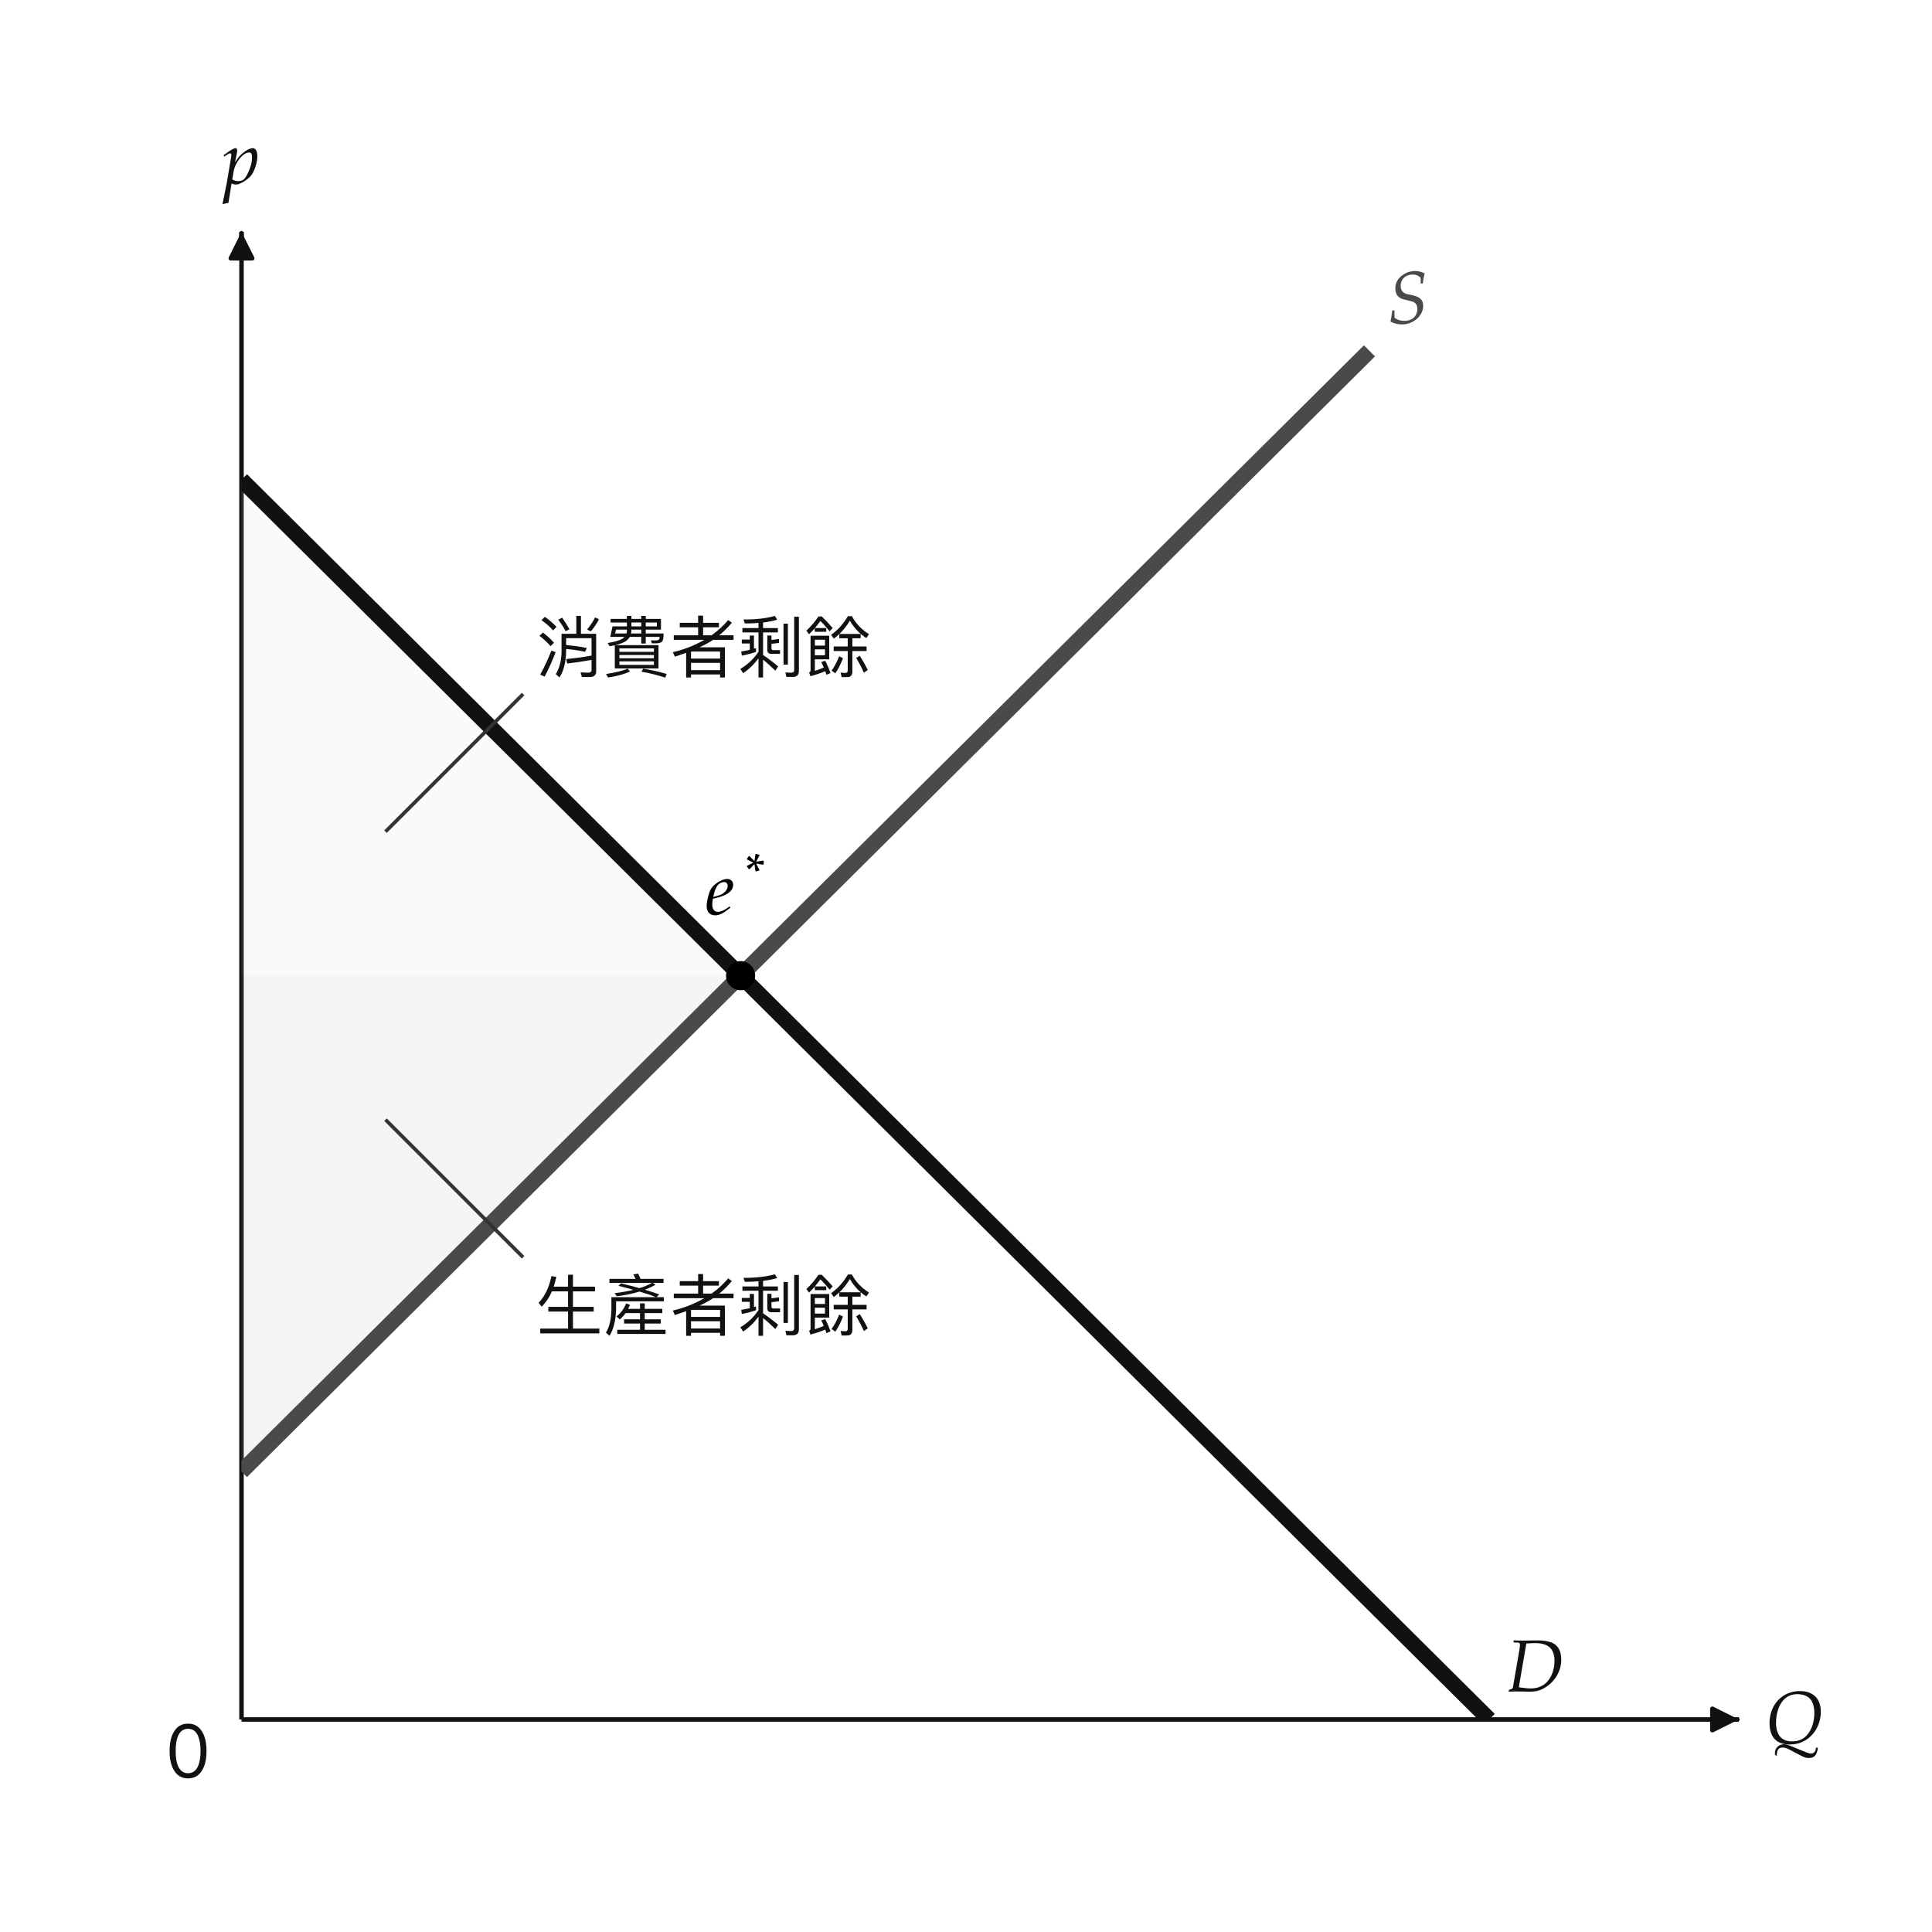
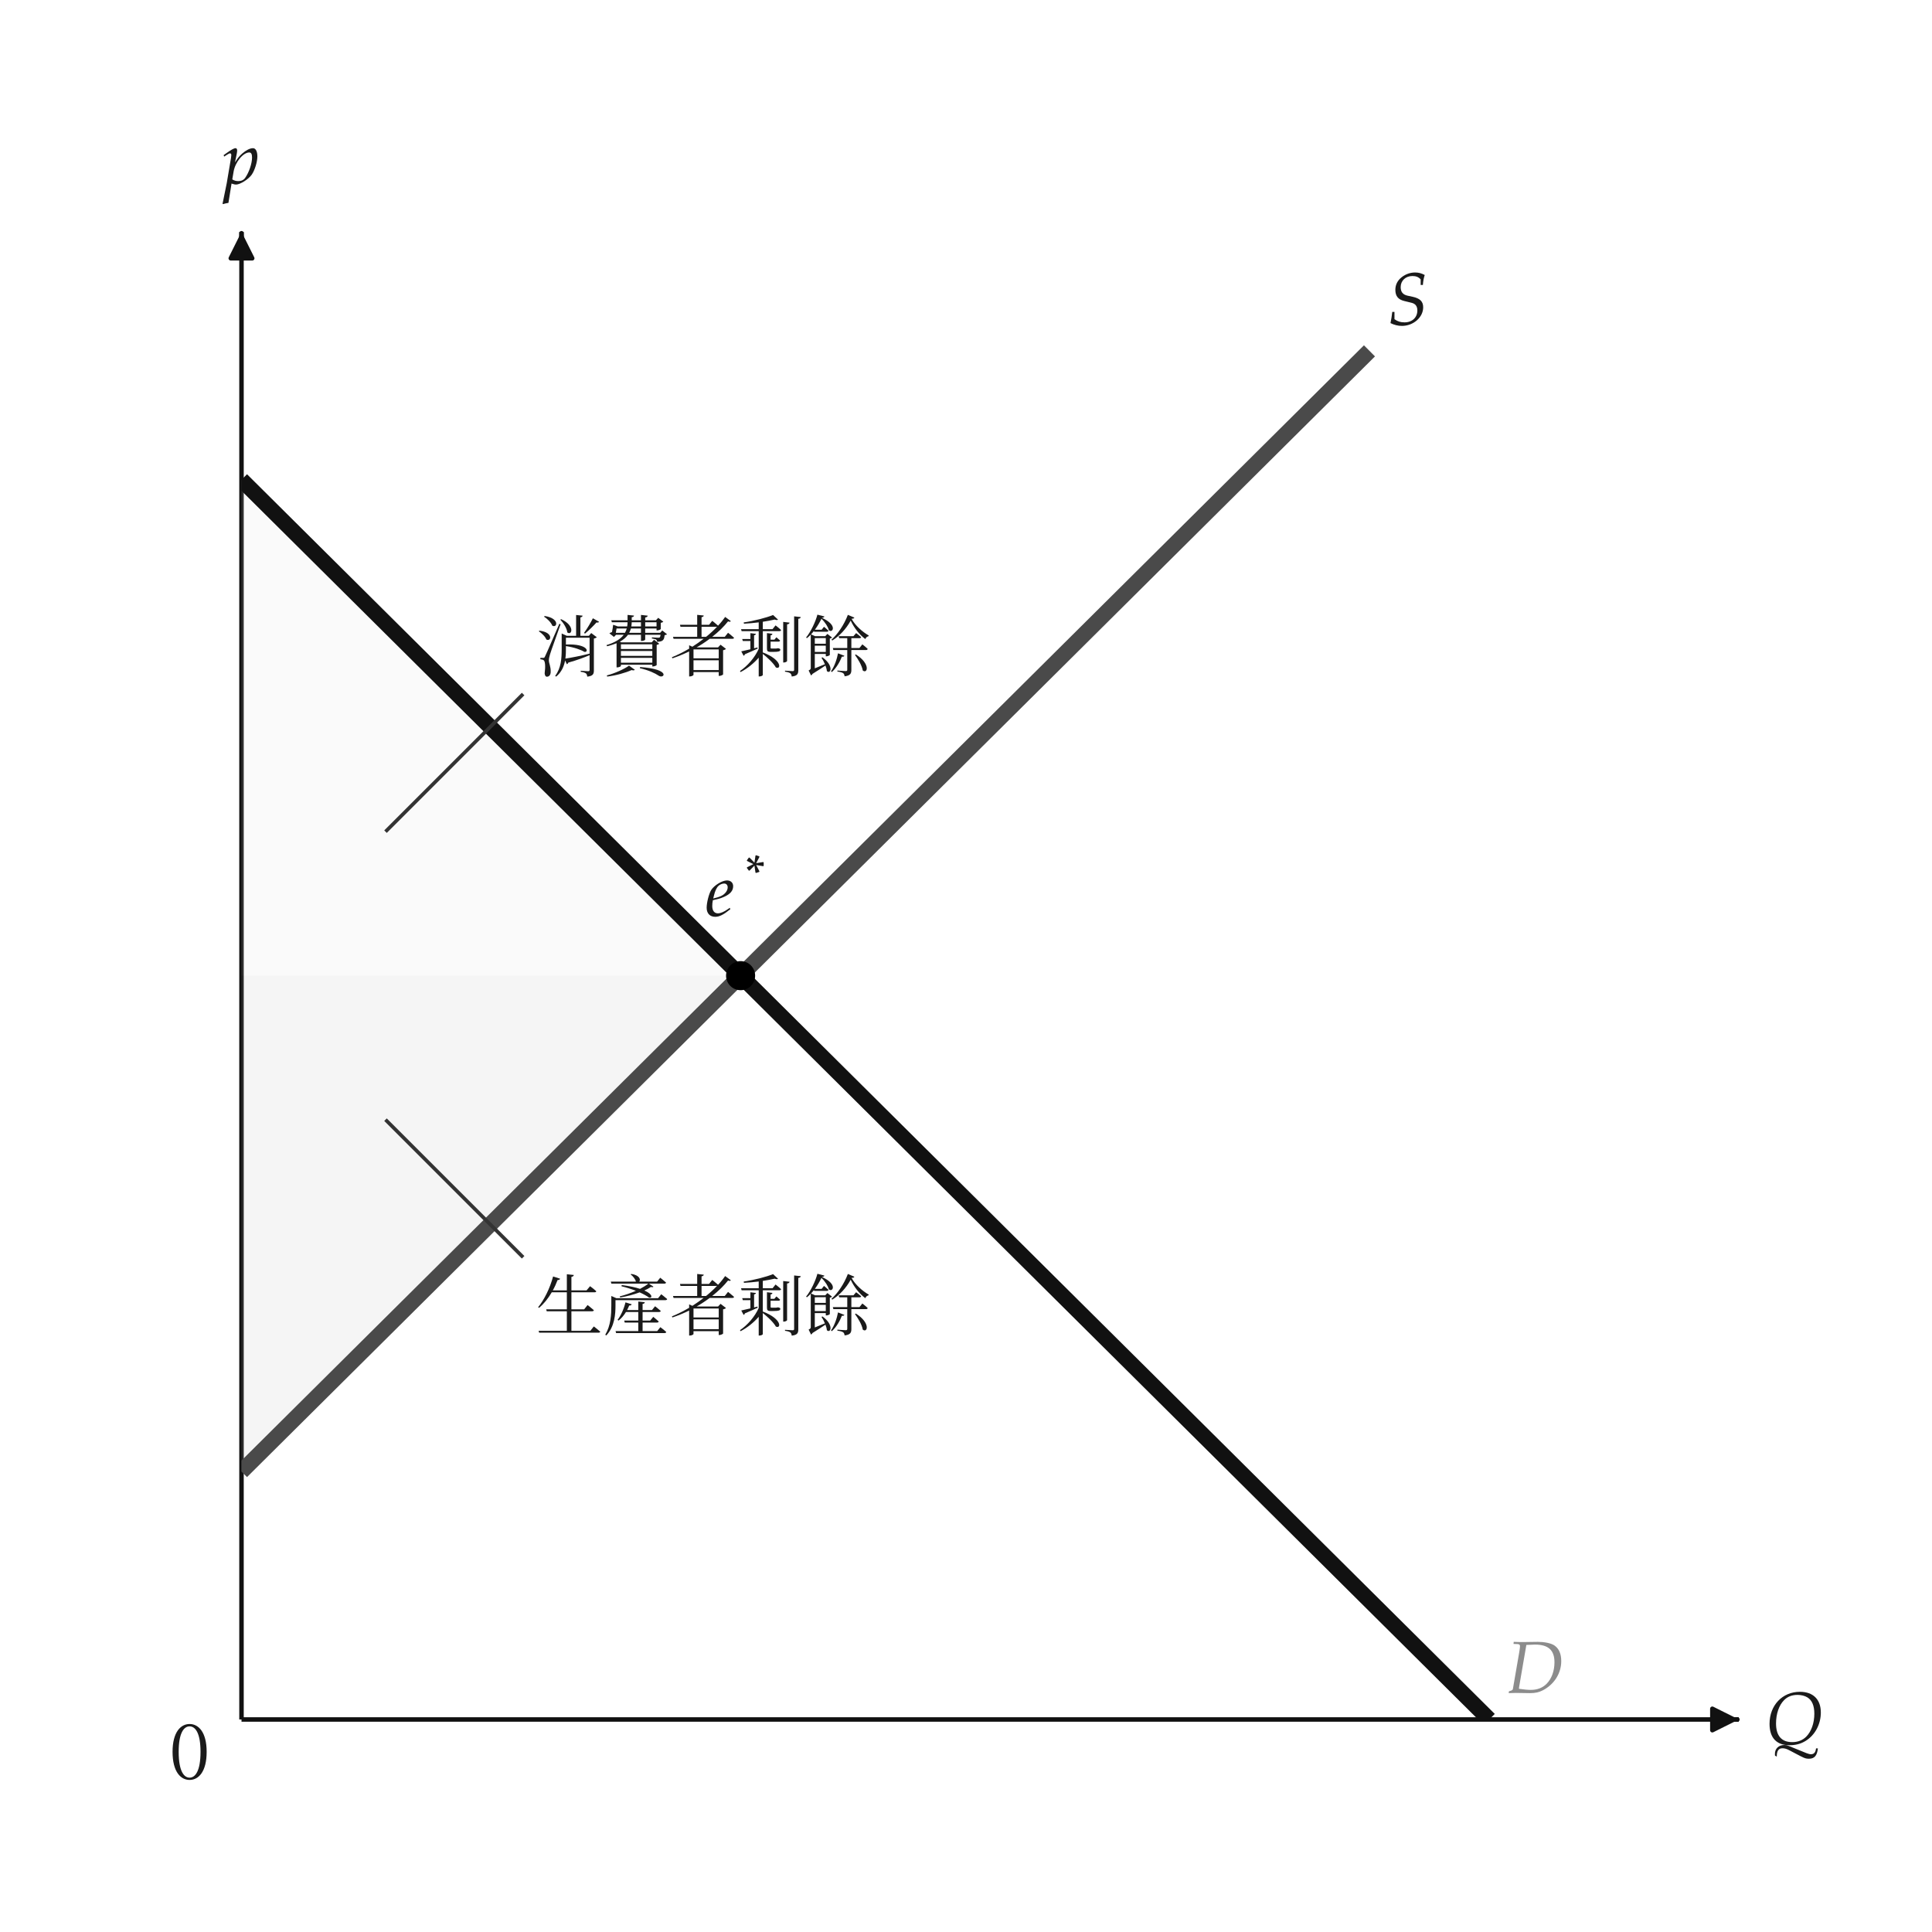
<svg xmlns="http://www.w3.org/2000/svg" xmlns:xlink="http://www.w3.org/1999/xlink" width="432pt" height="432pt" viewBox="0 0 432 432" version="1.1">
  <defs>
    <style type="text/css">*{stroke-linejoin: round; stroke-linecap: butt}</style>
  </defs>
  <g id="figure_1">
    <g id="patch_1">
-       <path d="M 0 432  L 432 432  L 432 0  L 0 0  z " style="fill: #ffffff" />
+       <path d="M 0 432 L 432 432 L 432 0 L 0 0 z " style="fill: #ffffff" />
    </g>
    <g id="axes_1">
      <g id="axes.x">
-         <path d="M 54 384.48  L 388.8 384.48  " style="fill: none; stroke: #111111; stroke-linejoin: miter" />
+         <path d="M 54 384.48 L 388.8 384.48 " style="fill: none; stroke: #111111; stroke-linejoin: miter" />
      </g>
      <g id="patch_2">
-         <path d="M 388.465 384.48  Q 388.633 384.48 387.682 384.48  " style="fill: none; stroke: #111111; stroke-linecap: round" />
-         <path d="M 382.882 382.08  L 387.682 384.48  L 382.882 386.88  z " style="fill: #111111; stroke: #111111; stroke-linecap: round" />
+         <path d="M 388.465 384.48 Q 388.633 384.48 387.682 384.48 " style="fill: none; stroke: #111111; stroke-linecap: round" />
+         <path d="M 382.882 382.08 L 387.682 384.48 L 382.882 386.88 z " style="fill: #111111; stroke: #111111; stroke-linecap: round" />
      </g>
      <g id="axes.y">
-         <path d="M 54 384.48  L 54 51.84  " style="fill: none; stroke: #111111; stroke-linejoin: miter" />
+         <path d="M 54 384.48 L 54 51.84 " style="fill: none; stroke: #111111; stroke-linejoin: miter" />
      </g>
      <g id="patch_3">
-         <path d="M 54 52.173  Q 54 52.006 54 52.958  " style="fill: none; stroke: #111111; stroke-linecap: round" />
-         <path d="M 51.6 57.758  L 54 52.958  L 56.4 57.758  z " style="fill: #111111; stroke: #111111; stroke-linecap: round" />
+         <path d="M 54 52.173 Q 54 52.006 54 52.958 " style="fill: none; stroke: #111111; stroke-linecap: round" />
+         <path d="M 51.6 57.758 L 54 52.958 L 56.4 57.758 z " style="fill: #111111; stroke: #111111; stroke-linecap: round" />
      </g>
      <g id="axes.y.label">
-         <g style="fill: #111111" transform="translate(49.875 41.22) scale(0.165 -0.165)">
+         <g style="fill: #1a1a1a" transform="translate(49.875 41.22) scale(0.165 -0.165)">
          <defs>
-             <path id="TeXGyrePagella-Italic-51" d="M -45 -1728  L 0 -1766  C 134 -1722 262 -1690 467 -1658  L 736 19  L 794 0  C 960 -58 1056 -70 1126 -70  C 1485 -70 2221 397 2496 800  C 2758 1190 2976 1894 2976 2374  C 2976 2803 2829 3085 2598 3085  C 2330 3085 1997 2912 1658 2618  C 1402 2387 1267 2227 1037 1850  L 1190 2611  C 1210 2720 1222 2816 1222 2893  C 1222 3014 1171 3085 1082 3085  C 947 3085 704 2950 230 2611  L 51 2483  L 96 2355  L 301 2490  C 480 2605 550 2637 608 2637  C 672 2637 717 2579 717 2490  C 717 2438 704 2310 691 2246  L 320 51  L 6 -1491  L -45 -1728  z M 800 378  L 915 1056  C 1056 1875 1741 2714 2272 2714  C 2438 2714 2515 2573 2515 2278  C 2515 1760 2259 998 1920 512  C 1792 326 1587 230 1325 230  C 1126 230 966 275 800 378  z " transform="scale(0.015625)" />
+             <path id="TeXGyrePagella-Italic-51" d="M -45 -1728 L 0 -1766 C 134 -1722 262 -1690 467 -1658 L 736 19 L 794 0 C 960 -58 1056 -70 1126 -70 C 1485 -70 2221 397 2496 800 C 2758 1190 2976 1894 2976 2374 C 2976 2803 2829 3085 2598 3085 C 2330 3085 1997 2912 1658 2618 C 1402 2387 1267 2227 1037 1850 L 1190 2611 C 1210 2720 1222 2816 1222 2893 C 1222 3014 1171 3085 1082 3085 C 947 3085 704 2950 230 2611 L 51 2483 L 96 2355 L 301 2490 C 480 2605 550 2637 608 2637 C 672 2637 717 2579 717 2490 C 717 2438 704 2310 691 2246 L 320 51 L 6 -1491 L -45 -1728 z M 800 378 L 915 1056 C 1056 1875 1741 2714 2272 2714 C 2438 2714 2515 2573 2515 2278 C 2515 1760 2259 998 1920 512 C 1792 326 1587 230 1325 230 C 1126 230 966 275 800 378 z " transform="scale(0.015625)" />
          </defs>
          <use xlink:href="#TeXGyrePagella-Italic-51" transform="translate(0 0.796875)" />
        </g>
      </g>
      <g id="axes.x.label">
-         <g style="fill: #111111" transform="translate(394.8 389.8425) scale(0.165 -0.165)">
+         <g style="fill: #1a1a1a" transform="translate(394.8 390.0075) scale(0.165 -0.165)">
          <defs>
-             <path id="TeXGyrePagella-Italic-32" d="M 339 1741  C 339 531 941 -115 2067 -115  C 2611 -115 3066 6 3482 269  C 4288 768 4787 1709 4787 2720  C 4787 3859 4122 4518 2970 4518  C 1453 4518 339 3347 339 1741  z M 806 -909  C 806 -909 806 -966 813 -1018  L 966 -1101  C 966 -608 1120 -378 1459 -378  C 1645 -378 1824 -429 2074 -563  L 3002 -1050  C 3386 -1248 3501 -1286 3757 -1286  C 4237 -1286 4467 -1011 4531 -390  L 4371 -390  C 4333 -736 4192 -896 3936 -896  C 3827 -896 3706 -864 3539 -800  L 2029 -186  C 1869 -122 1754 -96 1606 -96  C 1133 -96 781 -422 806 -909  z M 902 1773  C 902 2605 1158 3354 1600 3795  C 1901 4102 2285 4250 2771 4250  C 3078 4250 3392 4173 3603 4045  C 4019 3802 4224 3322 4224 2618  C 4224 1811 3968 1088 3533 640  C 3219 320 2803 154 2304 154  C 1382 154 902 704 902 1773  z " transform="scale(0.015625)" />
+             <path id="TeXGyrePagella-Italic-32" d="M 339 1741 C 339 531 941 -115 2067 -115 C 2611 -115 3066 6 3482 269 C 4288 768 4787 1709 4787 2720 C 4787 3859 4122 4518 2970 4518 C 1453 4518 339 3347 339 1741 z M 806 -909 C 806 -909 806 -966 813 -1018 L 966 -1101 C 966 -608 1120 -378 1459 -378 C 1645 -378 1824 -429 2074 -563 L 3002 -1050 C 3386 -1248 3501 -1286 3757 -1286 C 4237 -1286 4467 -1011 4531 -390 L 4371 -390 C 4333 -736 4192 -896 3936 -896 C 3827 -896 3706 -864 3539 -800 L 2029 -186 C 1869 -122 1754 -96 1606 -96 C 1133 -96 781 -422 806 -909 z M 902 1773 C 902 2605 1158 3354 1600 3795 C 1901 4102 2285 4250 2771 4250 C 3078 4250 3392 4173 3603 4045 C 4019 3802 4224 3322 4224 2618 C 4224 1811 3968 1088 3533 640 C 3219 320 2803 154 2304 154 C 1382 154 902 704 902 1773 z " transform="scale(0.015625)" />
          </defs>
          <use xlink:href="#TeXGyrePagella-Italic-32" transform="translate(0 0.40625)" />
        </g>
      </g>
      <g id="axes.origin.label">
-         <g style="fill: #111111" transform="translate(37.1 397.42) scale(0.165 -0.165)">
+         <g style="fill: #1a1a1a" transform="translate(37.80898 397.75) scale(0.165 -0.165)">
          <defs>
-             <path id="PingFangTC-Regular-13" d="M 1920 4659  C 1370 4659 960 4422 685 3936  C 442 3526 320 2976 320 2285  C 320 1594 442 1043 685 634  C 960 154 1370 -90 1920 -90  C 2464 -90 2874 154 3155 634  C 3398 1043 3520 1594 3520 2285  C 3520 2976 3398 3526 3155 3936  C 2874 4422 2464 4659 1920 4659  z M 1920 4211  C 2330 4211 2624 3994 2803 3552  C 2931 3245 3002 2822 3002 2285  C 3002 1754 2931 1331 2803 1018  C 2624 582 2330 358 1920 358  C 1510 358 1216 582 1037 1018  C 909 1331 845 1754 845 2285  C 845 2822 909 3245 1037 3552  C 1216 3994 1510 4211 1920 4211  z " transform="scale(0.015625)" />
+             <path id="NotoSerifTC-Regular-11" d="M 1779 -96 C 2547 -96 3258 602 3258 2342 C 3258 4058 2547 4755 1779 4755 C 1011 4755 301 4058 301 2342 C 301 602 1011 -96 1779 -96 z M 1779 102 C 1299 102 832 640 832 2342 C 832 4019 1299 4550 1779 4550 C 2253 4550 2726 4019 2726 2342 C 2726 640 2253 102 1779 102 z " transform="scale(0.015625)" />
          </defs>
-           <use xlink:href="#PingFangTC-Regular-13" />
+           <use xlink:href="#NotoSerifTC-Regular-11" />
        </g>
      </g>
      <g id="market.welfare.cs">
-         <path d="M 54 218.16  L 54 107.28  L 165.6 218.16  L 165.6 218.16  z " clip-path="url(#p68f85f4214)" style="fill: #e0e0e0; fill-opacity: 0.15" />
+         <path d="M 54 218.16 L 54 107.28 L 165.6 218.16 L 165.6 218.16 z " clip-path="url(#p481de66ae9)" style="fill: #e0e0e0; fill-opacity: 0.15" />
      </g>
      <g id="market.welfare.ps">
-         <path d="M 54 329.04  L 54 218.16  L 165.6 218.16  L 165.6 218.16  z " clip-path="url(#p68f85f4214)" style="fill: #bdbdbd; fill-opacity: 0.15" />
+         <path d="M 54 329.04 L 54 218.16 L 165.6 218.16 L 165.6 218.16 z " clip-path="url(#p481de66ae9)" style="fill: #bdbdbd; fill-opacity: 0.15" />
      </g>
      <g id="market.demand">
-         <path d="M 54 107.28  L 333 384.48  " clip-path="url(#p68f85f4214)" style="fill: none; stroke: #111111; stroke-width: 3.5; stroke-linejoin: miter" />
+         <path d="M 54 107.28 L 333 384.48 " clip-path="url(#p481de66ae9)" style="fill: none; stroke: #111111; stroke-width: 3.5; stroke-linejoin: miter" />
      </g>
      <g id="market.supply">
-         <path d="M 54 329.04  L 306.216 78.451  " clip-path="url(#p68f85f4214)" style="fill: none; stroke: #4a4a4a; stroke-width: 3.5; stroke-linejoin: miter" />
+         <path d="M 54 329.04 L 306.216 78.451 " clip-path="url(#p481de66ae9)" style="fill: none; stroke: #4a4a4a; stroke-width: 3.5; stroke-linejoin: miter" />
      </g>
      <g id="market.equilibrium">
        <defs>
-           <path id="m74aa1e86e6" d="M 0 3.25  C 0.862 3.25 1.689 2.908 2.298 2.298  C 2.908 1.689 3.25 0.862 3.25 0  C 3.25 -0.862 2.908 -1.689 2.298 -2.298  C 1.689 -2.908 0.862 -3.25 0 -3.25  C -0.862 -3.25 -1.689 -2.908 -2.298 -2.298  C -2.908 -1.689 -3.25 -0.862 -3.25 0  C -3.25 0.862 -2.908 1.689 -2.298 2.298  C -1.689 2.908 -0.862 3.25 0 3.25  z " />
+           <path id="ma92f7bbdd9" d="M 0 3.25 C 0.862 3.25 1.689 2.908 2.298 2.298 C 2.908 1.689 3.25 0.862 3.25 0 C 3.25 -0.862 2.908 -1.689 2.298 -2.298 C 1.689 -2.908 0.862 -3.25 0 -3.25 C -0.862 -3.25 -1.689 -2.908 -2.298 -2.298 C -2.908 -1.689 -3.25 -0.862 -3.25 0 C -3.25 0.862 -2.908 1.689 -2.298 2.298 C -1.689 2.908 -0.862 3.25 0 3.25 z " />
        </defs>
        <g>
-           <use xlink:href="#m74aa1e86e6" x="165.6" y="218.16" />
+           <use xlink:href="#ma92f7bbdd9" x="165.6" y="218.16" />
        </g>
      </g>
      <g id="market.demand.label">
-         <g style="fill: #111111" transform="translate(336.8734 378.3416) scale(0.165 -0.165)">
+         <g style="fill: #8c8c8c" transform="translate(336.8734 378.6716) scale(0.165 -0.165)">
          <defs>
-             <path id="TeXGyrePagella-Italic-25" d="M 179 -19  C 378 -6 576 0 774 0  C 1190 0 1606 -19 2022 -19  C 2483 -19 2797 51 3130 218  C 4128 730 4742 1696 4742 2758  C 4742 3386 4550 3834 4160 4109  C 3866 4320 3251 4429 2714 4429  C 2278 4429 1843 4410 1408 4410  C 1146 4410 883 4416 621 4429  L 602 4250  L 941 4237  C 1094 4230 1165 4179 1165 4064  C 1165 3974 1139 3770 1107 3578  L 550 352  C 525 205 333 179 211 147  L 179 -19  z M 1075 358  C 1075 435 1082 480 1101 595  L 1715 4160  C 1965 4160 2208 4192 2458 4192  C 3622 4192 4154 3706 4154 2656  C 4154 1907 3910 1235 3475 794  C 3130 442 2662 262 2106 262  C 1824 262 1510 294 1075 358  z " transform="scale(0.015625)" />
+             <path id="TeXGyrePagella-Italic-25" d="M 179 -19 C 378 -6 576 0 774 0 C 1190 0 1606 -19 2022 -19 C 2483 -19 2797 51 3130 218 C 4128 730 4742 1696 4742 2758 C 4742 3386 4550 3834 4160 4109 C 3866 4320 3251 4429 2714 4429 C 2278 4429 1843 4410 1408 4410 C 1146 4410 883 4416 621 4429 L 602 4250 L 941 4237 C 1094 4230 1165 4179 1165 4064 C 1165 3974 1139 3770 1107 3578 L 550 352 C 525 205 333 179 211 147 L 179 -19 z M 1075 358 C 1075 435 1082 480 1101 595 L 1715 4160 C 1965 4160 2208 4192 2458 4192 C 3622 4192 4154 3706 4154 2656 C 4154 1907 3910 1235 3475 794 C 3130 442 2662 262 2106 262 C 1824 262 1510 294 1075 358 z " transform="scale(0.015625)" />
          </defs>
          <use xlink:href="#TeXGyrePagella-Italic-25" transform="translate(0 0.796875)" />
        </g>
      </g>
      <g id="market.supply.label">
-         <g style="fill: #4a4a4a" transform="translate(310.2244 72.31277) scale(0.165 -0.165)">
+         <g style="fill: #1a1a1a" transform="translate(310.2244 72.64277) scale(0.165 -0.165)">
          <defs>
-             <path id="TeXGyrePagella-Italic-34" d="M 269 128  C 589 -32 922 -115 1261 -115  C 2253 -115 3104 627 3104 1498  C 3104 2003 2829 2272 2182 2413  L 1766 2502  C 1344 2592 1152 2829 1152 3251  C 1152 3808 1581 4211 2170 4211  C 2483 4211 2694 4128 2886 3923  L 2886 3437  L 3078 3437  C 3104 3782 3149 4026 3238 4301  C 2944 4454 2701 4518 2394 4518  C 1920 4518 1440 4320 1094 3981  C 826 3712 691 3392 691 3014  C 691 2470 934 2170 1472 2042  L 2080 1894  C 2432 1811 2598 1594 2598 1222  C 2598 608 2144 192 1485 192  C 1139 192 896 269 614 467  L 614 1101  L 422 1101  C 384 749 339 461 269 128  z " transform="scale(0.015625)" />
+             <path id="TeXGyrePagella-Italic-34" d="M 269 128 C 589 -32 922 -115 1261 -115 C 2253 -115 3104 627 3104 1498 C 3104 2003 2829 2272 2182 2413 L 1766 2502 C 1344 2592 1152 2829 1152 3251 C 1152 3808 1581 4211 2170 4211 C 2483 4211 2694 4128 2886 3923 L 2886 3437 L 3078 3437 C 3104 3782 3149 4026 3238 4301 C 2944 4454 2701 4518 2394 4518 C 1920 4518 1440 4320 1094 3981 C 826 3712 691 3392 691 3014 C 691 2470 934 2170 1472 2042 L 2080 1894 C 2432 1811 2598 1594 2598 1222 C 2598 608 2144 192 1485 192 C 1139 192 896 269 614 467 L 614 1101 L 422 1101 C 384 749 339 461 269 128 z " transform="scale(0.015625)" />
          </defs>
          <use xlink:href="#TeXGyrePagella-Italic-34" transform="translate(0 0.40625)" />
        </g>
      </g>
      <g id="market.equilibrium.label">
-         <g transform="translate(157.7625 204.6) scale(0.165 -0.165)">
+         <g style="fill: #1a1a1a" transform="translate(157.7625 204.93) scale(0.165 -0.165)">
          <defs>
-             <path id="TeXGyrePagella-Italic-46" d="M 96 717  C 96 224 378 -70 838 -70  C 1203 -70 1555 109 2150 589  L 2099 710  L 1946 602  C 1606 358 1299 230 1069 230  C 762 230 582 467 582 858  C 582 1024 595 1184 634 1370  L 1158 1498  C 1267 1523 1434 1587 1600 1658  C 2144 1901 2394 2189 2394 2586  C 2394 2886 2182 3085 1856 3085  C 1440 3085 742 2656 486 2246  C 294 1933 96 1165 96 717  z M 666 1517  L 723 1754  C 826 2182 954 2458 1126 2618  C 1248 2733 1453 2816 1613 2816  C 1798 2816 1920 2688 1920 2483  C 1920 2202 1696 1901 1363 1741  C 1184 1658 954 1581 666 1517  z " transform="scale(0.015625)" />
-             <path id="TeXGyrePagella-Regular-b" d="M 205 2874  L 448 2541  L 531 2534  L 1146 3162  L 1274 2291  L 1344 2246  L 1734 2374  L 1766 2451  L 1357 3232  L 2227 3085  L 2291 3136  L 2291 3546  L 2227 3603  L 1357 3456  L 1766 4237  L 1734 4314  L 1344 4442  L 1274 4397  L 1146 3526  L 531 4154  L 448 4147  L 205 3814  L 224 3738  L 1011 3341  L 224 2950  L 205 2874  z " transform="scale(0.015625)" />
+             <path id="TeXGyrePagella-Italic-46" d="M 96 717 C 96 224 378 -70 838 -70 C 1203 -70 1555 109 2150 589 L 2099 710 L 1946 602 C 1606 358 1299 230 1069 230 C 762 230 582 467 582 858 C 582 1024 595 1184 634 1370 L 1158 1498 C 1267 1523 1434 1587 1600 1658 C 2144 1901 2394 2189 2394 2586 C 2394 2886 2182 3085 1856 3085 C 1440 3085 742 2656 486 2246 C 294 1933 96 1165 96 717 z M 666 1517 L 723 1754 C 826 2182 954 2458 1126 2618 C 1248 2733 1453 2816 1613 2816 C 1798 2816 1920 2688 1920 2483 C 1920 2202 1696 1901 1363 1741 C 1184 1658 954 1581 666 1517 z " transform="scale(0.015625)" />
+             <path id="TeXGyrePagella-Regular-b" d="M 205 2874 L 448 2541 L 531 2534 L 1146 3162 L 1274 2291 L 1344 2246 L 1734 2374 L 1766 2451 L 1357 3232 L 2227 3085 L 2291 3136 L 2291 3546 L 2227 3603 L 1357 3456 L 1766 4237 L 1734 4314 L 1344 4442 L 1274 4397 L 1146 3526 L 531 4154 L 448 4147 L 205 3814 L 224 3738 L 1011 3341 L 224 2950 L 205 2874 z " transform="scale(0.015625)" />
          </defs>
          <use xlink:href="#TeXGyrePagella-Italic-46" transform="translate(0 0.673438)" />
          <use xlink:href="#TeXGyrePagella-Regular-b" transform="translate(53.72854 34.41562) scale(0.7)" />
        </g>
      </g>
      <g id="market.welfare.cs.label">
-         <g style="fill: #111111" transform="translate(119.8047 149.9553) scale(0.15 -0.15)">
+         <g style="fill: #1a1a1a" transform="translate(119.8047 150.0828) scale(0.15 -0.15)">
          <defs>
-             <path id="PingFangTC-Regular-7a9e" d="M 1491 1914  C 1184 1133 832 365 422 -384  L 845 -570  C 1229 160 1574 934 1894 1760  L 1491 1914  z M 870 5133  L 544 4819  C 1018 4474 1382 4147 1651 3840  L 1978 4173  C 1677 4493 1306 4813 870 5133  z M 678 3635  L 352 3322  C 800 2970 1152 2643 1408 2336  L 1734 2662  C 1453 2989 1101 3315 678 3635  z M 3866 5222  L 3866 3514  L 2458 3514  L 2458 1843  C 2445 960 2266 237 1907 -333  L 2259 -653  C 2669 -13 2880 832 2893 1869  L 2893 2067  C 3181 2042 3462 2010 3738 1971  C 4058 1926 4384 1869 4710 1798  L 4864 2163  C 4499 2234 4205 2285 3974 2317  C 3712 2355 3354 2394 2893 2445  L 2893 3098  L 5318 3098  L 5318 1434  C 4550 1293 3744 1184 2899 1107  L 3002 678  C 3814 774 4589 890 5318 1024  L 5318 77  C 5318 -102 5216 -192 5011 -192  C 4781 -192 4538 -179 4275 -166  L 4397 -608  L 5152 -608  C 5555 -608 5760 -429 5760 -77  L 5760 3514  L 4307 3514  L 4307 5222  L 3866 5222  z M 2515 5050  L 2138 4864  C 2387 4544 2624 4173 2848 3763  L 3213 3942  C 2995 4339 2758 4710 2515 5050  z M 5658 5075  C 5466 4691 5210 4307 4890 3923  L 5248 3744  C 5568 4115 5824 4499 6029 4896  L 5658 5075  z " transform="scale(0.015625)" />
-             <path id="PingFangTC-Regular-63f2" d="M 1261 3910  L 2291 3910  L 2291 3763  C 2285 3693 2272 3622 2253 3546  L 1158 3546  L 1261 3910  z M 2720 3910  L 3661 3910  L 3661 3546  L 2688 3546  C 2701 3616 2714 3686 2720 3763  L 2720 3910  z M 4090 3910  L 5542 3910  L 5542 4934  L 4090 4934  L 4090 5222  L 3661 5222  L 3661 4934  L 2720 4934  L 2720 5222  L 2291 5222  L 2291 4934  L 736 4934  L 736 4589  L 2291 4589  L 2291 4224  L 922 4224  L 704 3219  L 2067 3219  C 2016 3168 1952 3110 1882 3059  C 1613 2886 1139 2746 454 2637  L 653 2330  C 819 2355 986 2387 1139 2419  L 1139 211  L 5306 211  L 5306 2432  L 1190 2432  C 1632 2534 1971 2669 2208 2829  C 2362 2944 2477 3072 2566 3219  L 3661 3219  L 3661 2586  L 4090 2586  L 4090 3219  L 5408 3219  C 5408 3091 5382 3008 5344 2957  C 5293 2906 5171 2880 4973 2880  C 4858 2880 4730 2886 4589 2893  L 4666 2611  C 4781 2611 4902 2605 5024 2605  C 5350 2605 5562 2662 5658 2778  C 5747 2886 5792 3142 5792 3546  L 4090 3546  L 4090 3910  z M 2720 4589  L 3661 4589  L 3661 4224  L 2720 4224  L 2720 4589  z M 4090 4589  L 5152 4589  L 5152 4224  L 4090 4224  L 4090 4589  z M 4870 544  L 1574 544  L 1574 883  L 4870 883  L 4870 544  z M 1574 1178  L 1574 1491  L 4870 1491  L 4870 1178  L 1574 1178  z M 1574 1792  L 1574 2125  L 4870 2125  L 4870 1792  L 1574 1792  z M 3840 186  L 3686 -102  C 4467 -237 5222 -429 5946 -672  L 6086 -320  C 5370 -102 4621 70 3840 186  z M 2374 192  C 1901 -13 1210 -186 301 -320  L 499 -659  C 1408 -512 2099 -320 2586 -83  L 2374 192  z " transform="scale(0.015625)" />
-             <path id="PingFangTC-Regular-160f" d="M 934 4563  L 934 4134  L 2688 4134  L 2688 3373  L 365 3373  L 365 2938  L 3277 2938  C 2368 2413 1370 2016 275 1760  L 467 1331  C 838 1453 1197 1574 1542 1702  L 1542 -653  L 2010 -653  L 2010 -365  L 4781 -365  L 4781 -653  L 5242 -653  L 5242 2227  L 2822 2227  C 3194 2400 3533 2573 3827 2752  C 3923 2816 4019 2874 4115 2938  L 6067 2938  L 6067 3373  L 4698 3373  C 5126 3718 5530 4122 5907 4570  L 5555 4826  C 5101 4288 4570 3802 3968 3373  L 3162 3373  L 3162 4134  L 4672 4134  L 4672 4563  L 3162 4563  L 3162 5242  L 2688 5242  L 2688 4563  L 934 4563  z M 2010 742  L 4781 742  L 4781 45  L 2010 45  L 2010 742  z M 4781 1152  L 2010 1152  L 2010 1824  L 4781 1824  L 4781 1152  z " transform="scale(0.015625)" />
-             <path id="PingFangTC-Regular-7375" d="M 512 4058  L 512 3648  L 2048 3648  L 2048 1811  C 1638 1165 1062 614 314 160  L 582 -243  C 1146 134 1632 608 2048 1178  L 2048 -653  L 2483 -653  L 2483 1043  C 2803 794 3194 442 3654 -6  L 3923 403  C 3437 813 2957 1178 2483 1491  L 2483 3648  L 3898 3648  L 3898 4058  L 2483 4058  L 2483 4589  C 2995 4653 3443 4742 3827 4858  L 3616 5222  C 2822 4992 1818 4877 614 4877  L 742 4499  C 1210 4499 1645 4518 2048 4550  L 2048 4058  L 512 4058  z M 1216 3347  L 1216 2963  L 454 2963  L 454 2592  L 1216 2592  L 1216 1984  C 966 1926 698 1875 403 1830  L 454 1434  C 960 1523 1414 1645 1811 1792  L 1811 2150  L 1613 2093  L 1613 3347  L 1216 3347  z M 5312 -602  C 5702 -602 5901 -416 5901 -45  L 5901 5152  L 5453 5152  L 5453 64  C 5453 -109 5350 -198 5158 -198  C 4986 -198 4806 -186 4614 -166  L 4710 -602  L 5312 -602  z M 4435 4480  L 4435 576  L 4851 576  L 4851 4480  L 4435 4480  z M 2886 3354  L 2886 1978  C 2886 1728 3014 1600 3277 1600  L 4102 1600  L 4102 1958  L 3456 1958  C 3341 1958 3283 2022 3283 2150  L 3283 2554  L 4006 2643  L 4006 3021  L 3283 2925  L 3283 3354  L 2886 3354  z " transform="scale(0.015625)" />
-             <path id="PingFangTC-Regular-8a0f" d="M 1018 4045  L 1018 3706  L 2112 3706  L 2112 4064  L 1030 4064  C 1210 4275 1382 4499 1549 4736  C 1805 4493 2099 4166 2432 3757  L 2726 4064  C 2387 4454 2042 4826 1683 5171  L 1370 5171  C 1018 4653 634 4198 218 3814  L 467 3469  C 659 3648 838 3840 1018 4045  z M 1024 2029  L 1990 2029  L 1990 1466  L 1024 1466  L 1024 2029  z M 1990 2387  L 1024 2387  L 1024 2950  L 1990 2950  L 1990 2387  z M 2010 941  L 1632 819  C 1715 659 1798 486 1875 294  C 1619 186 1338 77 1024 -26  L 1024 1082  L 2394 1082  L 2394 3334  L 614 3334  L 614 13  C 614 -77 563 -134 474 -173  L 602 -531  C 1126 -390 1594 -237 2016 -58  C 2054 -160 2093 -275 2131 -397  L 2515 -230  C 2374 186 2202 576 2010 941  z M 4102 -621  C 4435 -621 4602 -442 4602 -90  L 4602 1869  L 5958 1869  L 5958 2304  L 4602 2304  L 4602 3085  L 5395 3085  L 5395 3501  L 3366 3501  C 3738 3853 4070 4275 4365 4768  C 4755 4077 5280 3526 5933 3104  L 6189 3475  C 5466 3936 4922 4506 4557 5197  L 4173 5197  C 3757 4474 3226 3878 2579 3418  L 2829 3046  C 3008 3187 3187 3334 3360 3494  L 3360 3085  L 4160 3085  L 4160 2304  L 2822 2304  L 2822 1869  L 4160 1869  L 4160 19  C 4160 -134 4083 -218 3942 -218  C 3795 -218 3642 -205 3482 -186  L 3578 -621  L 4102 -621  z M 5306 1421  L 4966 1210  C 5274 698 5517 224 5702 -198  L 6067 58  C 5888 448 5638 902 5306 1421  z M 3341 1370  C 3136 838 2899 384 2618 0  L 2976 -256  C 3258 154 3501 634 3706 1190  L 3341 1370  z " transform="scale(0.015625)" />
+             <path id="NotoSerifTC-Regular-224f" d="M 6035 4717 L 5446 5050 C 5274 4691 4909 4070 4608 3661 L 4691 3584 C 5094 3917 5530 4358 5792 4653 C 5933 4621 5990 4646 6035 4717 z M 2413 4966 L 2342 4915 C 2630 4614 2963 4102 3008 3699 C 3437 3360 3789 4339 2413 4966 z M 723 1274 C 653 1274 435 1274 435 1274 L 435 1139 C 570 1126 666 1107 749 1050 C 896 954 934 448 845 -205 C 864 -410 934 -525 1056 -525 C 1280 -525 1414 -352 1421 -77 C 1440 454 1254 730 1248 1024 C 1248 1184 1293 1402 1357 1606 C 1453 1946 2061 3603 2368 4486 L 2246 4518 C 998 1651 998 1651 883 1414 C 819 1280 800 1274 723 1274 z M 346 3866 L 288 3808 C 563 3629 902 3309 1005 3027 C 1472 2771 1722 3712 346 3866 z M 845 5267 L 787 5203 C 1088 5018 1459 4653 1574 4346 C 2054 4083 2304 5050 845 5267 z M 2874 2394 C 3667 2278 4320 2042 4634 1843 C 5075 1773 5050 2637 2874 2547 L 2874 3194 L 5133 3194 L 5133 1677 C 4275 1459 3366 1286 2822 1203 C 2867 1517 2874 1824 2874 2106 L 2874 2394 z M 4467 5299 L 3846 5363 L 3846 3379 L 2950 3379 L 2470 3597 L 2470 2099 C 2470 1222 2413 294 1850 -442 L 1939 -518 C 2458 -90 2694 467 2797 1024 L 2963 666 C 3021 685 3078 742 3098 819 C 3930 1050 4595 1299 5133 1530 L 5133 128 C 5133 38 5101 0 4992 0 C 4864 0 4288 45 4288 45 L 4288 -58 C 4550 -90 4691 -147 4787 -211 C 4864 -275 4896 -390 4909 -518 C 5472 -461 5542 -250 5542 83 L 5542 3117 C 5670 3136 5779 3194 5824 3238 L 5286 3642 L 5069 3379 L 4256 3379 L 4256 5133 C 4397 5158 4454 5216 4467 5299 z " transform="scale(0.015625)" />
+             <path id="NotoSerifTC-Regular-39d6" d="M 3552 397 L 3526 288 C 4358 96 4973 -186 5338 -435 C 5830 -762 6566 186 3552 397 z M 3053 134 L 2496 531 C 2054 211 1158 -198 378 -403 L 410 -512 C 1254 -410 2182 -147 2739 109 C 2893 64 3002 77 3053 134 z M 4275 5299 L 3635 5370 L 3635 4858 L 2752 4858 L 2752 5152 C 2906 5165 2957 5229 2970 5306 L 2355 5370 L 2355 4858 L 800 4858 L 858 4672 L 2355 4672 C 2355 4538 2342 4403 2317 4269 L 1434 4269 L 979 4429 C 960 4250 915 3955 870 3731 C 781 3706 685 3661 621 3616 L 1056 3270 L 1254 3475 L 1990 3475 C 1696 3091 1197 2746 346 2490 L 397 2381 C 749 2464 1050 2560 1306 2669 L 1306 365 L 1376 365 C 1549 365 1722 461 1722 499 L 1722 621 L 4717 621 L 4717 454 L 4781 454 C 4922 454 5126 550 5133 589 L 5133 2509 C 5242 2528 5338 2573 5376 2618 L 4883 3002 L 4659 2752 L 1754 2752 L 1619 2816 C 1978 3014 2227 3238 2394 3475 L 3635 3475 L 3635 2886 L 3712 2886 C 3872 2886 4038 2970 4038 3021 L 4038 3475 L 5504 3475 C 5485 3334 5459 3251 5421 3226 C 5389 3200 5350 3194 5267 3194 C 5158 3194 4851 3219 4678 3226 L 4672 3123 C 4838 3098 5011 3059 5075 3021 C 5139 2970 5165 2906 5165 2810 C 5350 2810 5523 2829 5651 2899 C 5811 2995 5862 3142 5888 3437 C 6003 3456 6080 3482 6118 3526 L 5670 3885 L 5459 3661 L 4038 3661 L 4038 4077 L 5120 4077 L 5120 3891 L 5184 3891 C 5318 3891 5517 3987 5523 4026 L 5523 4614 C 5632 4634 5728 4678 5766 4723 L 5280 5094 L 5062 4858 L 4038 4858 L 4038 5126 C 4205 5146 4262 5210 4275 5299 z M 1235 3661 L 1306 4077 L 2278 4077 C 2240 3936 2182 3795 2106 3661 L 1235 3661 z M 4717 2566 L 4717 2118 L 1722 2118 L 1722 2566 L 4717 2566 z M 1722 813 L 1722 1274 L 4717 1274 L 4717 813 L 1722 813 z M 1722 1466 L 1722 1926 L 4717 1926 L 4717 1466 L 1722 1466 z M 2752 4672 L 3635 4672 L 3635 4269 L 2714 4269 C 2739 4403 2746 4538 2752 4672 z M 2509 3661 C 2586 3795 2637 3936 2675 4077 L 3635 4077 L 3635 3661 L 2509 3661 z M 4038 4672 L 5120 4672 L 5120 4269 L 4038 4269 L 4038 4672 z " transform="scale(0.015625)" />
+             <path id="NotoSerifTC-Regular-3049" d="M 1830 2272 L 1830 2150 C 1306 1843 749 1562 186 1331 L 230 1229 C 787 1414 1325 1638 1830 1888 L 1830 -499 L 1894 -499 C 2074 -499 2246 -397 2246 -352 L 2246 -83 L 4653 -83 L 4653 -448 L 4717 -448 C 4851 -448 5062 -346 5069 -307 L 5069 2003 C 5203 2029 5306 2080 5344 2131 L 4826 2528 L 4589 2272 L 2541 2272 C 2989 2528 3405 2803 3789 3091 L 5946 3091 C 6035 3091 6099 3123 6118 3187 C 5894 3392 5542 3667 5542 3667 L 5229 3277 L 4026 3277 C 4640 3757 5152 4262 5542 4755 C 5690 4698 5760 4710 5811 4774 L 5267 5178 C 5075 4902 4851 4621 4589 4346 C 4378 4544 4032 4806 4032 4806 L 3731 4429 L 3014 4429 L 3014 5152 C 3162 5178 3213 5235 3226 5312 L 2598 5376 L 2598 4429 L 954 4429 L 1005 4237 L 2598 4237 L 2598 3277 L 288 3277 L 346 3091 L 3213 3091 C 2874 2829 2509 2573 2138 2336 L 1830 2477 L 1830 2272 z M 3014 4237 L 4429 4237 L 4499 4250 C 4186 3917 3834 3590 3443 3277 L 3014 3277 L 3014 4237 z M 4653 2080 L 4653 1229 L 2246 1229 L 2246 2080 L 4653 2080 z M 2246 1043 L 4653 1043 L 4653 109 L 2246 109 L 2246 1043 z " transform="scale(0.015625)" />
+             <path id="NotoSerifTC-Regular-dec" d="M 6080 5165 L 5446 5235 L 5446 141 C 5446 38 5414 6 5299 6 C 5184 6 4576 51 4576 51 L 4576 -45 C 4838 -77 4992 -134 5082 -198 C 5171 -275 5203 -378 5216 -506 C 5773 -448 5843 -237 5843 102 L 5843 4998 C 5997 5018 6061 5075 6080 5165 z M 5011 4634 L 4403 4704 L 4403 832 L 4480 832 C 4621 832 4774 922 4774 973 L 4774 4467 C 4934 4486 4992 4544 5011 4634 z M 3373 3571 L 2854 3635 L 2854 2170 C 2854 1939 2899 1843 3206 1843 L 3482 1843 C 3981 1843 4128 1901 4128 2048 C 4128 2131 4077 2150 3955 2182 L 3936 2189 L 3878 2189 C 3853 2182 3808 2170 3782 2170 C 3763 2170 3738 2163 3712 2163 C 3674 2163 3590 2163 3514 2163 L 3302 2163 C 3213 2163 3200 2189 3200 2253 L 3200 2822 L 3955 2822 C 4038 2822 4090 2854 4109 2925 C 3968 3066 3750 3232 3750 3232 L 3565 3008 L 3200 3008 L 3200 3418 C 3302 3437 3366 3488 3373 3571 z M 3910 4922 L 3437 5363 C 2816 5107 1613 4794 634 4653 L 659 4531 C 1120 4557 1606 4602 2067 4659 L 2067 4013 L 384 4013 L 435 3821 L 2067 3821 L 2067 2131 C 1696 1299 992 493 282 19 L 333 -83 C 986 250 1613 762 2067 1293 L 2067 -499 L 2131 -499 C 2323 -499 2458 -403 2458 -365 L 2458 1651 C 2912 1293 3488 755 3699 365 C 4186 102 4365 1062 2458 1792 L 2458 3821 L 4038 3821 C 4122 3821 4186 3853 4205 3923 C 4000 4122 3674 4371 3674 4371 L 3386 4013 L 2458 4013 L 2458 4717 C 2880 4781 3277 4851 3590 4928 C 3738 4870 3853 4864 3910 4922 z M 1805 3565 L 1274 3629 L 1274 3072 L 493 3072 L 550 2880 L 1274 2880 L 1274 2093 C 902 2003 582 1933 403 1894 L 627 1472 C 678 1491 730 1542 749 1619 C 1286 1837 1696 2035 1971 2163 L 1939 2266 L 1626 2182 L 1626 3424 C 1741 3450 1792 3501 1805 3565 z " transform="scale(0.015625)" />
+             <path id="NotoSerifTC-Regular-4253" d="M 4934 1600 L 4851 1555 C 5139 1158 5517 538 5594 70 C 6035 -294 6381 691 4934 1600 z M 3840 1472 L 3232 1709 C 3142 1197 2906 474 2566 -6 L 2637 -83 C 3098 320 3424 934 3603 1389 C 3757 1376 3808 1408 3840 1472 z M 4794 5114 L 4173 5376 C 3808 4410 3194 3526 2611 3008 L 2688 2931 C 3347 3341 3987 3994 4442 4826 C 4762 4141 5280 3469 5843 3066 C 5888 3213 5990 3296 6144 3341 L 6163 3411 C 5568 3744 4858 4371 4531 4998 L 4538 5011 C 4678 4992 4762 5043 4794 5114 z M 5555 2560 L 5280 2214 L 4506 2214 L 4506 3149 L 5280 3149 C 5370 3149 5427 3181 5440 3251 C 5254 3424 4960 3635 4960 3635 L 4704 3341 L 3296 3341 L 3347 3149 L 4115 3149 L 4115 2214 L 2739 2214 L 2790 2022 L 4115 2022 L 4115 134 C 4115 51 4083 13 3962 13 C 3834 13 3174 64 3174 64 L 3174 -32 C 3475 -70 3635 -128 3731 -192 C 3808 -256 3853 -365 3859 -486 C 4429 -422 4506 -198 4506 122 L 4506 2022 L 5907 2022 C 5990 2022 6048 2054 6067 2125 C 5875 2317 5555 2560 5555 2560 z M 1690 5094 C 1856 5107 1914 5152 1933 5222 L 1267 5395 C 1101 4749 646 3770 186 3213 L 269 3155 C 397 3258 518 3366 634 3494 L 634 320 C 634 198 602 160 429 70 L 659 -403 C 704 -384 768 -326 806 -250 C 1280 38 1728 339 2035 544 C 2106 358 2157 173 2170 13 C 2522 -326 2886 506 1747 1325 L 1658 1280 C 1773 1114 1888 896 1984 666 L 1018 275 L 1018 1645 L 2067 1645 L 2067 1421 L 2125 1421 C 2259 1421 2445 1510 2451 1555 L 2451 3117 C 2547 3123 2630 3168 2662 3213 L 2221 3558 L 2016 3341 L 1050 3341 L 659 3514 C 755 3616 845 3725 934 3840 L 954 3763 L 2163 3763 C 2246 3763 2304 3795 2323 3866 C 2157 4032 1894 4237 1894 4237 L 1670 3955 L 1024 3955 C 1280 4301 1498 4678 1651 5005 C 2029 4646 2278 4218 2368 3904 C 2714 3603 3245 4397 1690 5094 z M 1018 3155 L 2067 3162 L 2067 2618 L 1018 2618 L 1018 3155 z M 1018 1837 L 1018 2432 L 2067 2432 L 2067 1837 L 1018 1837 z " transform="scale(0.015625)" />
          </defs>
-           <use xlink:href="#PingFangTC-Regular-7a9e" />
-           <use xlink:href="#PingFangTC-Regular-63f2" transform="translate(100 0)" />
-           <use xlink:href="#PingFangTC-Regular-160f" transform="translate(200 0)" />
-           <use xlink:href="#PingFangTC-Regular-7375" transform="translate(300 0)" />
-           <use xlink:href="#PingFangTC-Regular-8a0f" transform="translate(400 0)" />
+           <use xlink:href="#NotoSerifTC-Regular-224f" />
+           <use xlink:href="#NotoSerifTC-Regular-39d6" transform="translate(100 0)" />
+           <use xlink:href="#NotoSerifTC-Regular-3049" transform="translate(200 0)" />
+           <use xlink:href="#NotoSerifTC-Regular-dec" transform="translate(300 0)" />
+           <use xlink:href="#NotoSerifTC-Regular-4253" transform="translate(400 0)" />
        </g>
      </g>
      <g id="market.welfare.cs.label.leader">
-         <path d="M 86.484 185.676  L 116.69 155.47  " style="fill: none; stroke: #333333; stroke-width: 0.8; stroke-linecap: square" />
+         <path d="M 86.484 185.676 L 116.69 155.47 " style="fill: none; stroke: #333333; stroke-width: 0.8; stroke-linecap: square" />
      </g>
      <g id="market.welfare.ps.label">
-         <g style="fill: #111111" transform="translate(119.8047 297.1647) scale(0.15 -0.15)">
+         <g style="fill: #1a1a1a" transform="translate(119.8047 297.4647) scale(0.15 -0.15)">
          <defs>
-             <path id="PingFangTC-Regular-129e" d="M 1542 3590  L 3078 3590  L 3078 2112  L 1197 2112  L 1197 1664  L 3078 1664  L 3078 38  L 422 38  L 422 -422  L 6061 -422  L 6061 38  L 3546 38  L 3546 1664  L 5523 1664  L 5523 2112  L 3546 2112  L 3546 3590  L 5651 3590  L 5651 4038  L 3546 4038  L 3546 5178  L 3078 5178  L 3078 4038  L 1709 4038  C 1805 4326 1888 4634 1958 4966  L 1491 5050  C 1280 3981 870 3130 269 2502  L 563 2125  C 960 2522 1286 3008 1542 3590  z " transform="scale(0.015625)" />
-             <path id="PingFangTC-Regular-53e8" d="M 1734 4352  L 1485 4115  C 1997 3987 2470 3866 2918 3738  C 2381 3603 1779 3494 1114 3418  L 1331 3123  C 2112 3213 2829 3366 3494 3571  C 4109 3392 4634 3213 5082 3034  L 813 3034  L 813 1914  C 800 947 627 192 294 -346  L 634 -653  C 1030 -6 1235 851 1261 1914  L 1261 2637  L 5818 2637  L 5818 3034  L 5107 3034  L 5376 3302  C 4966 3450 4506 3597 4006 3744  C 4365 3885 4704 4038 5030 4218  L 4762 4397  L 5786 4397  L 5786 4781  L 3590 4781  C 3514 4973 3443 5139 3366 5280  L 2899 5203  C 2976 5075 3053 4934 3117 4781  L 627 4781  L 627 4397  L 4698 4397  C 4346 4205 3942 4038 3488 3898  C 2944 4051 2362 4198 1734 4352  z M 2170 1517  L 3546 1517  L 3546 922  L 2022 922  L 2022 518  L 3546 518  L 3546 -77  L 1370 -77  L 1370 -474  L 5978 -474  L 5978 -77  L 3994 -77  L 3994 518  L 5523 518  L 5523 922  L 3994 922  L 3994 1517  L 5670 1517  L 5670 1920  L 3994 1920  L 3994 2445  L 3546 2445  L 3546 1920  L 2413 1920  C 2470 2035 2528 2163 2586 2298  L 2221 2445  C 2010 1920 1702 1504 1293 1197  L 1613 915  C 1818 1082 2003 1280 2170 1517  z " transform="scale(0.015625)" />
+             <path id="NotoSerifTC-Regular-2865" d="M 1651 5139 C 1344 3994 787 2893 224 2208 L 314 2144 C 762 2522 1171 3027 1523 3629 L 2963 3629 L 2963 2003 L 992 2003 L 1043 1818 L 2963 1818 L 2963 -45 L 269 -45 L 320 -224 L 5984 -224 C 6074 -224 6131 -192 6150 -128 C 5914 83 5536 371 5536 371 L 5203 -45 L 3398 -45 L 3398 1818 L 5370 1818 C 5459 1818 5523 1850 5542 1920 C 5312 2125 4941 2413 4941 2413 L 4614 2003 L 3398 2003 L 3398 3629 L 5600 3629 C 5690 3629 5754 3654 5773 3725 C 5536 3949 5178 4211 5178 4211 L 4845 3814 L 3398 3814 L 3398 5101 C 3558 5126 3610 5190 3629 5280 L 2963 5350 L 2963 3814 L 1626 3814 C 1798 4122 1946 4454 2080 4800 C 2221 4794 2298 4851 2323 4922 L 1651 5139 z " transform="scale(0.015625)" />
+             <path id="NotoSerifTC-Regular-2867" d="M 4826 4166 L 4390 4454 L 5856 4454 C 5952 4454 6010 4486 6029 4557 C 5811 4755 5472 5018 5472 5018 L 5171 4646 L 3462 4646 C 3629 4806 3533 5261 2707 5382 L 2650 5331 C 2861 5184 3091 4890 3155 4646 L 755 4646 L 813 4454 L 4333 4454 C 4128 4288 3853 4115 3546 3955 C 3123 4096 2554 4224 1798 4320 L 1773 4205 C 2272 4083 2739 3930 3149 3770 C 2656 3552 2112 3366 1606 3238 L 1651 3136 C 2272 3232 2938 3411 3507 3622 C 3891 3450 4198 3277 4397 3130 C 4698 3040 4832 3418 3955 3802 C 4205 3910 4416 4026 4589 4141 C 4717 4096 4774 4109 4826 4166 z M 4806 1286 L 4518 934 L 3789 934 L 3789 1747 L 5350 1747 C 5440 1747 5504 1779 5523 1850 C 5306 2048 4979 2298 4979 2298 L 4685 1933 L 3789 1933 L 3789 2522 C 3930 2534 3987 2592 4000 2682 L 3379 2746 L 3379 1933 L 2310 1933 C 2381 2074 2451 2214 2515 2368 C 2650 2355 2720 2413 2752 2483 L 2157 2669 C 1997 2016 1709 1395 1402 998 L 1498 934 C 1760 1133 1997 1414 2202 1747 L 3379 1747 L 3379 934 L 2035 934 L 2086 742 L 3379 742 L 3379 -70 L 1210 -70 L 1261 -262 L 5882 -262 C 5971 -262 6029 -230 6048 -160 C 5830 45 5485 301 5485 301 L 5184 -70 L 3789 -70 L 3789 742 L 5165 742 C 5254 742 5312 774 5325 845 C 5126 1037 4806 1286 4806 1286 z M 5568 3443 L 5267 3066 L 1286 3066 L 806 3277 L 806 2368 C 806 1498 755 461 230 -416 L 320 -493 C 1139 365 1203 1587 1203 2368 L 1203 2880 L 5965 2880 C 6054 2880 6118 2912 6138 2982 C 5914 3181 5568 3443 5568 3443 z " transform="scale(0.015625)" />
          </defs>
-           <use xlink:href="#PingFangTC-Regular-129e" />
-           <use xlink:href="#PingFangTC-Regular-53e8" transform="translate(100 0)" />
-           <use xlink:href="#PingFangTC-Regular-160f" transform="translate(200 0)" />
-           <use xlink:href="#PingFangTC-Regular-7375" transform="translate(300 0)" />
-           <use xlink:href="#PingFangTC-Regular-8a0f" transform="translate(400 0)" />
+           <use xlink:href="#NotoSerifTC-Regular-2865" />
+           <use xlink:href="#NotoSerifTC-Regular-2867" transform="translate(100 0)" />
+           <use xlink:href="#NotoSerifTC-Regular-3049" transform="translate(200 0)" />
+           <use xlink:href="#NotoSerifTC-Regular-dec" transform="translate(300 0)" />
+           <use xlink:href="#NotoSerifTC-Regular-4253" transform="translate(400 0)" />
        </g>
      </g>
      <g id="market.welfare.ps.label.leader">
-         <path d="M 86.484 250.644  L 116.69 280.85  " style="fill: none; stroke: #333333; stroke-width: 0.8; stroke-linecap: square" />
+         <path d="M 86.484 250.644 L 116.69 280.85 " style="fill: none; stroke: #333333; stroke-width: 0.8; stroke-linecap: square" />
      </g>
    </g>
  </g>
  <defs>
-     <clipPath id="p68f85f4214">
+     <clipPath id="p481de66ae9">
      <rect x="54" y="51.84" width="334.8" height="332.64" />
    </clipPath>
  </defs>
</svg>
